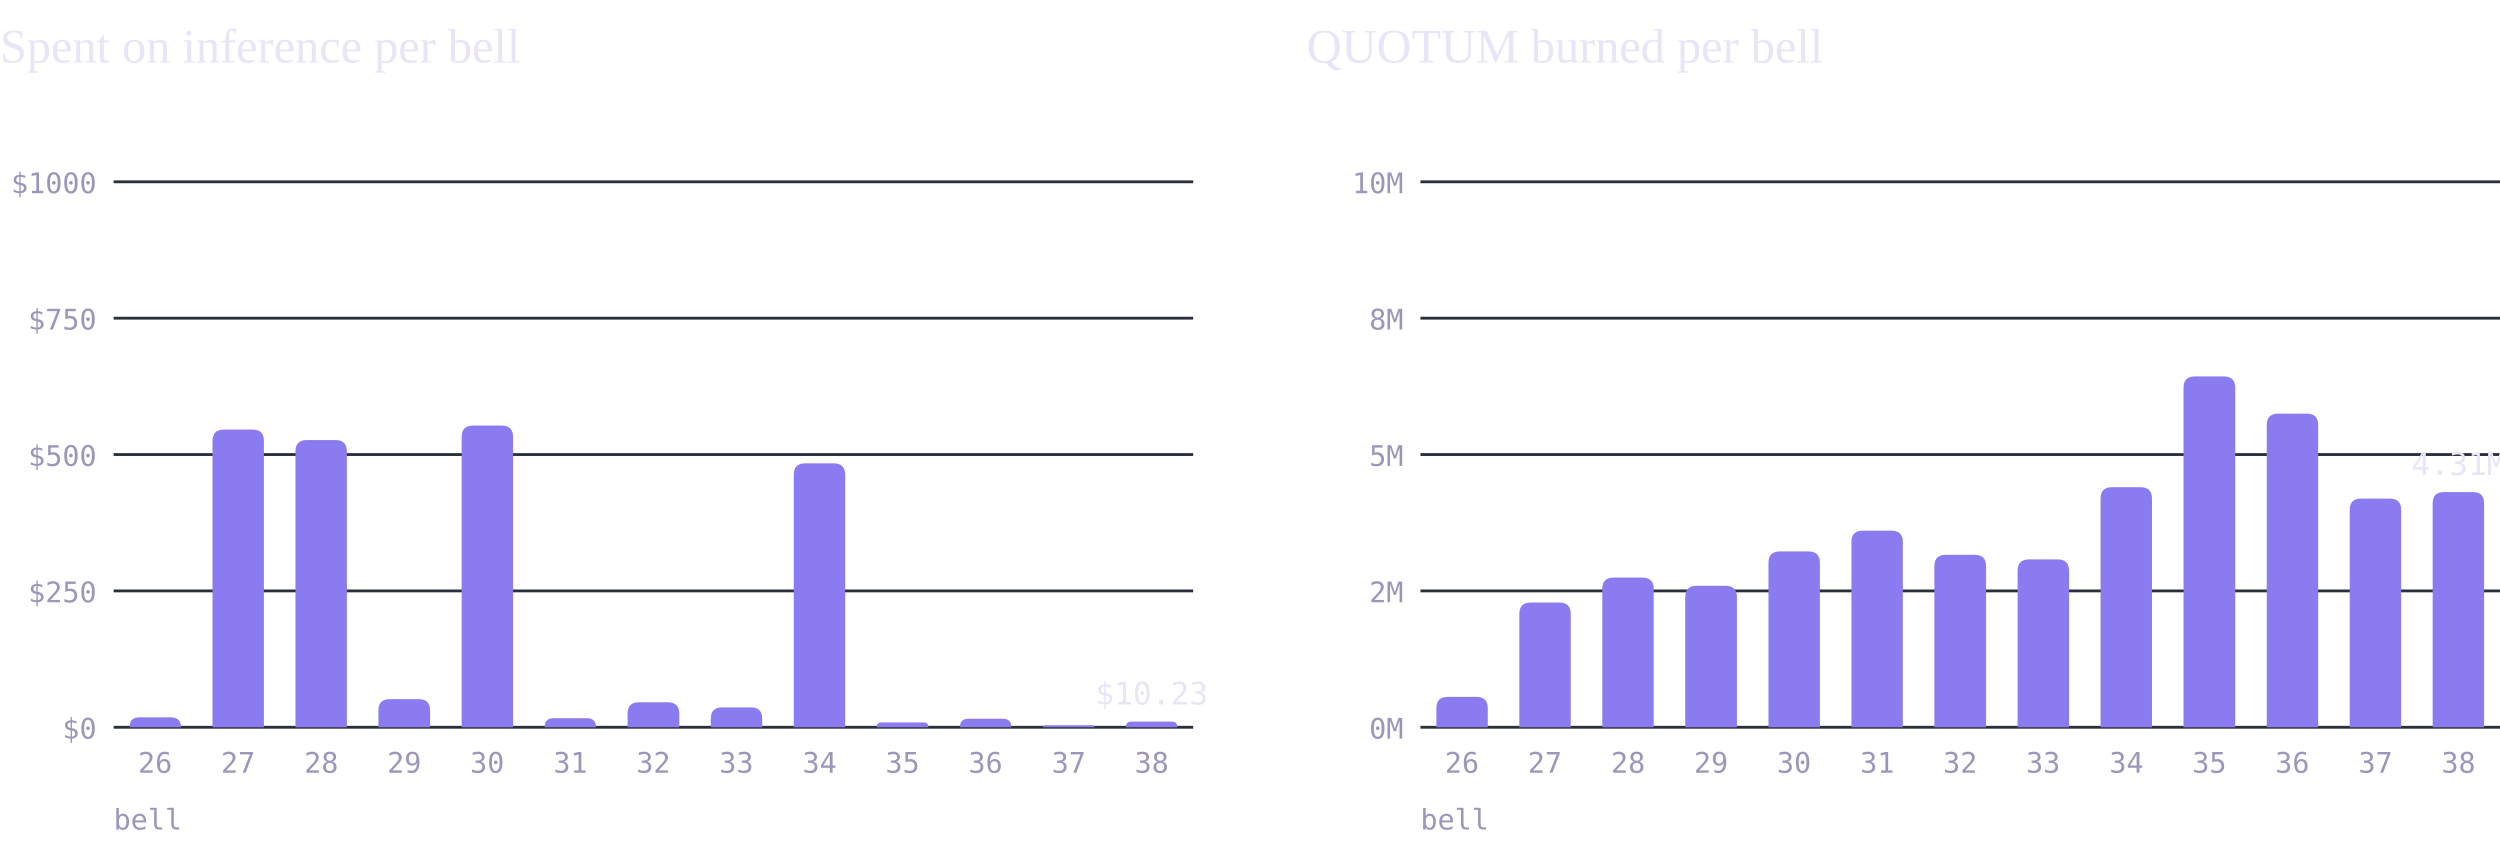
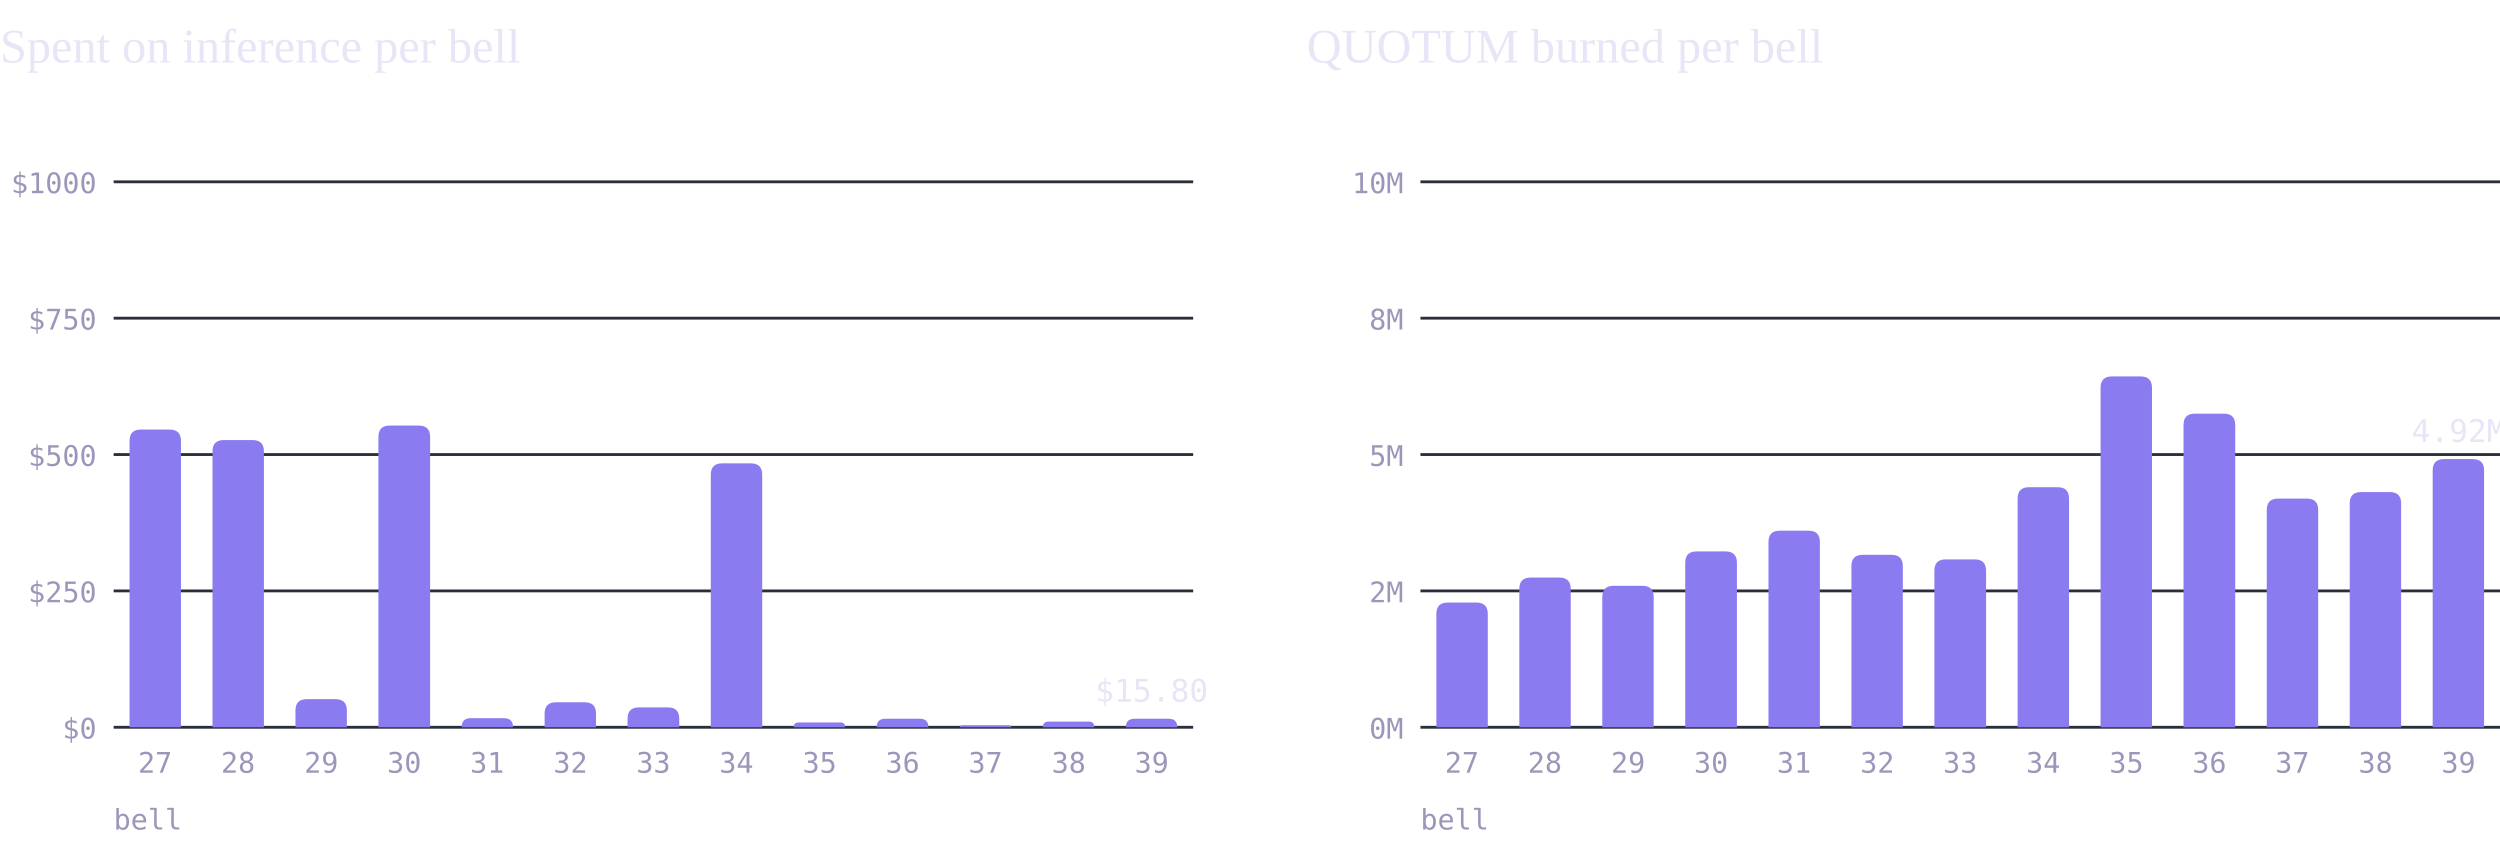
- <svg xmlns="http://www.w3.org/2000/svg" viewBox="0 0 880 300" width="880" height="300" role="img" aria-label="quotum bells 1 to 38: inference spent and QUOTUM burned per bell">
+ <svg xmlns="http://www.w3.org/2000/svg" viewBox="0 0 880 300" width="880" height="300" role="img" aria-label="quotum bells 1 to 39: inference spent and QUOTUM burned per bell">
  <text x="0" y="22" font-family="Georgia,'Times New Roman',serif" font-size="17" fill="#e8e5f7">Spent on inference per bell</text>
  <line x1="40" x2="420" y1="256.0" y2="256.0" stroke="#2a2f3a" stroke-width="1" />
  <text x="34" y="260.0" text-anchor="end" font-family="ui-monospace,SFMono-Regular,Menlo,monospace" font-size="10" fill="#9c97ba">$0</text>
  <line x1="40" x2="420" y1="208.0" y2="208.0" stroke="#2a2f3a" stroke-width="1" />
  <text x="34" y="212.0" text-anchor="end" font-family="ui-monospace,SFMono-Regular,Menlo,monospace" font-size="10" fill="#9c97ba">$250</text>
  <line x1="40" x2="420" y1="160.0" y2="160.0" stroke="#2a2f3a" stroke-width="1" />
  <text x="34" y="164.0" text-anchor="end" font-family="ui-monospace,SFMono-Regular,Menlo,monospace" font-size="10" fill="#9c97ba">$500</text>
  <line x1="40" x2="420" y1="112.0" y2="112.0" stroke="#2a2f3a" stroke-width="1" />
  <text x="34" y="116.0" text-anchor="end" font-family="ui-monospace,SFMono-Regular,Menlo,monospace" font-size="10" fill="#9c97ba">$750</text>
  <line x1="40" x2="420" y1="64.0" y2="64.0" stroke="#2a2f3a" stroke-width="1" />
  <text x="34" y="68.0" text-anchor="end" font-family="ui-monospace,SFMono-Regular,Menlo,monospace" font-size="10" fill="#9c97ba">$1000</text>
-   <path d="M45.6,256.0 V256.0 Q45.6,252.5 49.1,252.5 H60.1 Q63.7,252.5 63.7,256.0 V256.0 Z" fill="#8a7cf0" />
-   <text x="54.6" y="272" text-anchor="middle" font-family="ui-monospace,SFMono-Regular,Menlo,monospace" font-size="10" fill="#9c97ba">26</text>
-   <path d="M74.8,256.0 V155.2 Q74.8,151.2 78.8,151.2 H88.9 Q92.9,151.2 92.9,155.2 V256.0 Z" fill="#8a7cf0" />
-   <text x="83.8" y="272" text-anchor="middle" font-family="ui-monospace,SFMono-Regular,Menlo,monospace" font-size="10" fill="#9c97ba">27</text>
-   <path d="M104.0,256.0 V158.9 Q104.0,154.9 108.0,154.9 H118.1 Q122.1,154.9 122.1,158.9 V256.0 Z" fill="#8a7cf0" />
-   <text x="113.1" y="272" text-anchor="middle" font-family="ui-monospace,SFMono-Regular,Menlo,monospace" font-size="10" fill="#9c97ba">28</text>
-   <path d="M133.2,256.0 V250.1 Q133.2,246.1 137.2,246.1 H147.4 Q151.4,246.1 151.4,250.1 V256.0 Z" fill="#8a7cf0" />
-   <text x="142.3" y="272" text-anchor="middle" font-family="ui-monospace,SFMono-Regular,Menlo,monospace" font-size="10" fill="#9c97ba">29</text>
-   <path d="M162.5,256.0 V153.8 Q162.5,149.8 166.5,149.8 H176.6 Q180.6,149.8 180.6,153.8 V256.0 Z" fill="#8a7cf0" />
-   <text x="171.5" y="272" text-anchor="middle" font-family="ui-monospace,SFMono-Regular,Menlo,monospace" font-size="10" fill="#9c97ba">30</text>
-   <path d="M191.7,256.0 V256.0 Q191.7,252.8 194.9,252.8 H206.6 Q209.8,252.8 209.8,256.0 V256.0 Z" fill="#8a7cf0" />
-   <text x="200.8" y="272" text-anchor="middle" font-family="ui-monospace,SFMono-Regular,Menlo,monospace" font-size="10" fill="#9c97ba">31</text>
-   <path d="M220.9,256.0 V251.2 Q220.9,247.2 224.9,247.2 H235.1 Q239.1,247.2 239.1,251.2 V256.0 Z" fill="#8a7cf0" />
-   <text x="230.0" y="272" text-anchor="middle" font-family="ui-monospace,SFMono-Regular,Menlo,monospace" font-size="10" fill="#9c97ba">32</text>
-   <path d="M250.2,256.0 V253.0 Q250.2,249.0 254.2,249.0 H264.3 Q268.3,249.0 268.3,253.0 V256.0 Z" fill="#8a7cf0" />
-   <text x="259.2" y="272" text-anchor="middle" font-family="ui-monospace,SFMono-Regular,Menlo,monospace" font-size="10" fill="#9c97ba">33</text>
-   <path d="M279.4,256.0 V167.1 Q279.4,163.1 283.4,163.1 H293.5 Q297.5,163.1 297.5,167.1 V256.0 Z" fill="#8a7cf0" />
-   <text x="288.5" y="272" text-anchor="middle" font-family="ui-monospace,SFMono-Regular,Menlo,monospace" font-size="10" fill="#9c97ba">34</text>
-   <path d="M308.6,256.0 V256.0 Q308.6,254.3 310.3,254.3 H325.1 Q326.8,254.3 326.8,256.0 V256.0 Z" fill="#8a7cf0" />
-   <text x="317.7" y="272" text-anchor="middle" font-family="ui-monospace,SFMono-Regular,Menlo,monospace" font-size="10" fill="#9c97ba">35</text>
-   <path d="M337.9,256.0 V256.0 Q337.9,253.0 340.8,253.0 H353.0 Q356.0,253.0 356.0,256.0 V256.0 Z" fill="#8a7cf0" />
-   <text x="346.9" y="272" text-anchor="middle" font-family="ui-monospace,SFMono-Regular,Menlo,monospace" font-size="10" fill="#9c97ba">36</text>
-   <path d="M367.1,256.0 V256.0 Q367.1,255.3 367.8,255.3 H384.5 Q385.2,255.3 385.2,256.0 V256.0 Z" fill="#8a7cf0" />
-   <text x="376.2" y="272" text-anchor="middle" font-family="ui-monospace,SFMono-Regular,Menlo,monospace" font-size="10" fill="#9c97ba">37</text>
-   <path d="M396.3,256.0 V256.0 Q396.3,254.0 398.3,254.0 H412.5 Q414.4,254.0 414.4,256.0 V256.0 Z" fill="#8a7cf0" />
-   <text x="405.4" y="272" text-anchor="middle" font-family="ui-monospace,SFMono-Regular,Menlo,monospace" font-size="10" fill="#9c97ba">38</text>
-   <text x="405.4" y="248.0" text-anchor="middle" font-family="ui-monospace,SFMono-Regular,Menlo,monospace" font-size="11" fill="#e8e5f7">$10.23</text>
+   <path d="M45.6,256.0 V155.2 Q45.6,151.2 49.6,151.2 H59.7 Q63.7,151.2 63.7,155.2 V256.0 Z" fill="#8a7cf0" />
+   <text x="54.6" y="272" text-anchor="middle" font-family="ui-monospace,SFMono-Regular,Menlo,monospace" font-size="10" fill="#9c97ba">27</text>
+   <path d="M74.8,256.0 V158.9 Q74.8,154.9 78.8,154.9 H88.9 Q92.9,154.9 92.9,158.9 V256.0 Z" fill="#8a7cf0" />
+   <text x="83.8" y="272" text-anchor="middle" font-family="ui-monospace,SFMono-Regular,Menlo,monospace" font-size="10" fill="#9c97ba">28</text>
+   <path d="M104.0,256.0 V250.1 Q104.0,246.1 108.0,246.1 H118.1 Q122.1,246.1 122.1,250.1 V256.0 Z" fill="#8a7cf0" />
+   <text x="113.1" y="272" text-anchor="middle" font-family="ui-monospace,SFMono-Regular,Menlo,monospace" font-size="10" fill="#9c97ba">29</text>
+   <path d="M133.2,256.0 V153.8 Q133.2,149.8 137.2,149.8 H147.4 Q151.4,149.8 151.4,153.8 V256.0 Z" fill="#8a7cf0" />
+   <text x="142.3" y="272" text-anchor="middle" font-family="ui-monospace,SFMono-Regular,Menlo,monospace" font-size="10" fill="#9c97ba">30</text>
+   <path d="M162.5,256.0 V256.0 Q162.5,252.8 165.7,252.8 H177.4 Q180.6,252.8 180.6,256.0 V256.0 Z" fill="#8a7cf0" />
+   <text x="171.5" y="272" text-anchor="middle" font-family="ui-monospace,SFMono-Regular,Menlo,monospace" font-size="10" fill="#9c97ba">31</text>
+   <path d="M191.7,256.0 V251.2 Q191.7,247.2 195.7,247.2 H205.8 Q209.8,247.2 209.8,251.2 V256.0 Z" fill="#8a7cf0" />
+   <text x="200.8" y="272" text-anchor="middle" font-family="ui-monospace,SFMono-Regular,Menlo,monospace" font-size="10" fill="#9c97ba">32</text>
+   <path d="M220.9,256.0 V253.0 Q220.9,249.0 224.9,249.0 H235.1 Q239.1,249.0 239.1,253.0 V256.0 Z" fill="#8a7cf0" />
+   <text x="230.0" y="272" text-anchor="middle" font-family="ui-monospace,SFMono-Regular,Menlo,monospace" font-size="10" fill="#9c97ba">33</text>
+   <path d="M250.2,256.0 V167.1 Q250.2,163.1 254.2,163.1 H264.3 Q268.3,163.1 268.3,167.1 V256.0 Z" fill="#8a7cf0" />
+   <text x="259.2" y="272" text-anchor="middle" font-family="ui-monospace,SFMono-Regular,Menlo,monospace" font-size="10" fill="#9c97ba">34</text>
+   <path d="M279.4,256.0 V256.0 Q279.4,254.3 281.1,254.3 H295.8 Q297.5,254.3 297.5,256.0 V256.0 Z" fill="#8a7cf0" />
+   <text x="288.5" y="272" text-anchor="middle" font-family="ui-monospace,SFMono-Regular,Menlo,monospace" font-size="10" fill="#9c97ba">35</text>
+   <path d="M308.6,256.0 V256.0 Q308.6,253.0 311.6,253.0 H323.8 Q326.8,253.0 326.8,256.0 V256.0 Z" fill="#8a7cf0" />
+   <text x="317.7" y="272" text-anchor="middle" font-family="ui-monospace,SFMono-Regular,Menlo,monospace" font-size="10" fill="#9c97ba">36</text>
+   <path d="M337.9,256.0 V256.0 Q337.9,255.3 338.6,255.3 H355.3 Q356.0,255.3 356.0,256.0 V256.0 Z" fill="#8a7cf0" />
+   <text x="346.9" y="272" text-anchor="middle" font-family="ui-monospace,SFMono-Regular,Menlo,monospace" font-size="10" fill="#9c97ba">37</text>
+   <path d="M367.1,256.0 V256.0 Q367.1,254.0 369.1,254.0 H383.3 Q385.2,254.0 385.2,256.0 V256.0 Z" fill="#8a7cf0" />
+   <text x="376.2" y="272" text-anchor="middle" font-family="ui-monospace,SFMono-Regular,Menlo,monospace" font-size="10" fill="#9c97ba">38</text>
+   <path d="M396.3,256.0 V256.0 Q396.3,253.0 399.4,253.0 H411.4 Q414.4,253.0 414.4,256.0 V256.0 Z" fill="#8a7cf0" />
+   <text x="405.4" y="272" text-anchor="middle" font-family="ui-monospace,SFMono-Regular,Menlo,monospace" font-size="10" fill="#9c97ba">39</text>
+   <text x="405.4" y="247.0" text-anchor="middle" font-family="ui-monospace,SFMono-Regular,Menlo,monospace" font-size="11" fill="#e8e5f7">$15.80</text>
  <text x="40" y="292" font-family="ui-monospace,SFMono-Regular,Menlo,monospace" font-size="10" fill="#9c97ba">bell</text>
  <text x="460" y="22" font-family="Georgia,'Times New Roman',serif" font-size="17" fill="#e8e5f7">QUOTUM burned per bell</text>
  <line x1="500" x2="880" y1="256.0" y2="256.0" stroke="#2a2f3a" stroke-width="1" />
  <text x="494" y="260.0" text-anchor="end" font-family="ui-monospace,SFMono-Regular,Menlo,monospace" font-size="10" fill="#9c97ba">0M</text>
  <line x1="500" x2="880" y1="208.0" y2="208.0" stroke="#2a2f3a" stroke-width="1" />
  <text x="494" y="212.0" text-anchor="end" font-family="ui-monospace,SFMono-Regular,Menlo,monospace" font-size="10" fill="#9c97ba">2M</text>
  <line x1="500" x2="880" y1="160.0" y2="160.0" stroke="#2a2f3a" stroke-width="1" />
  <text x="494" y="164.0" text-anchor="end" font-family="ui-monospace,SFMono-Regular,Menlo,monospace" font-size="10" fill="#9c97ba">5M</text>
  <line x1="500" x2="880" y1="112.0" y2="112.0" stroke="#2a2f3a" stroke-width="1" />
  <text x="494" y="116.0" text-anchor="end" font-family="ui-monospace,SFMono-Regular,Menlo,monospace" font-size="10" fill="#9c97ba">8M</text>
  <line x1="500" x2="880" y1="64.0" y2="64.0" stroke="#2a2f3a" stroke-width="1" />
  <text x="494" y="68.0" text-anchor="end" font-family="ui-monospace,SFMono-Regular,Menlo,monospace" font-size="10" fill="#9c97ba">10M</text>
-   <path d="M505.6,256.0 V249.3 Q505.6,245.3 509.6,245.3 H519.7 Q523.7,245.3 523.7,249.3 V256.0 Z" fill="#8a7cf0" />
-   <text x="514.6" y="272" text-anchor="middle" font-family="ui-monospace,SFMono-Regular,Menlo,monospace" font-size="10" fill="#9c97ba">26</text>
-   <path d="M534.8,256.0 V216.1 Q534.8,212.1 538.8,212.1 H548.9 Q552.9,212.1 552.9,216.1 V256.0 Z" fill="#8a7cf0" />
-   <text x="543.8" y="272" text-anchor="middle" font-family="ui-monospace,SFMono-Regular,Menlo,monospace" font-size="10" fill="#9c97ba">27</text>
-   <path d="M564.0,256.0 V207.3 Q564.0,203.3 568.0,203.3 H578.1 Q582.1,203.3 582.1,207.3 V256.0 Z" fill="#8a7cf0" />
-   <text x="573.1" y="272" text-anchor="middle" font-family="ui-monospace,SFMono-Regular,Menlo,monospace" font-size="10" fill="#9c97ba">28</text>
-   <path d="M593.2,256.0 V210.2 Q593.2,206.2 597.2,206.2 H607.4 Q611.4,206.2 611.4,210.2 V256.0 Z" fill="#8a7cf0" />
-   <text x="602.3" y="272" text-anchor="middle" font-family="ui-monospace,SFMono-Regular,Menlo,monospace" font-size="10" fill="#9c97ba">29</text>
-   <path d="M622.5,256.0 V198.1 Q622.5,194.1 626.5,194.1 H636.6 Q640.6,194.1 640.6,198.1 V256.0 Z" fill="#8a7cf0" />
-   <text x="631.5" y="272" text-anchor="middle" font-family="ui-monospace,SFMono-Regular,Menlo,monospace" font-size="10" fill="#9c97ba">30</text>
-   <path d="M651.7,256.0 V190.8 Q651.7,186.8 655.7,186.8 H665.8 Q669.8,186.8 669.8,190.8 V256.0 Z" fill="#8a7cf0" />
-   <text x="660.8" y="272" text-anchor="middle" font-family="ui-monospace,SFMono-Regular,Menlo,monospace" font-size="10" fill="#9c97ba">31</text>
-   <path d="M680.9,256.0 V199.3 Q680.9,195.3 684.9,195.3 H695.1 Q699.1,195.3 699.1,199.3 V256.0 Z" fill="#8a7cf0" />
-   <text x="690.0" y="272" text-anchor="middle" font-family="ui-monospace,SFMono-Regular,Menlo,monospace" font-size="10" fill="#9c97ba">32</text>
-   <path d="M710.2,256.0 V200.9 Q710.2,196.9 714.2,196.9 H724.3 Q728.3,196.9 728.3,200.9 V256.0 Z" fill="#8a7cf0" />
-   <text x="719.2" y="272" text-anchor="middle" font-family="ui-monospace,SFMono-Regular,Menlo,monospace" font-size="10" fill="#9c97ba">33</text>
-   <path d="M739.4,256.0 V175.5 Q739.4,171.5 743.4,171.5 H753.5 Q757.5,171.5 757.5,175.5 V256.0 Z" fill="#8a7cf0" />
-   <text x="748.5" y="272" text-anchor="middle" font-family="ui-monospace,SFMono-Regular,Menlo,monospace" font-size="10" fill="#9c97ba">34</text>
-   <path d="M768.6,256.0 V136.5 Q768.6,132.5 772.6,132.5 H782.8 Q786.8,132.5 786.8,136.5 V256.0 Z" fill="#8a7cf0" />
-   <text x="777.7" y="272" text-anchor="middle" font-family="ui-monospace,SFMono-Regular,Menlo,monospace" font-size="10" fill="#9c97ba">35</text>
-   <path d="M797.9,256.0 V149.6 Q797.9,145.6 801.9,145.6 H812.0 Q816.0,145.6 816.0,149.6 V256.0 Z" fill="#8a7cf0" />
-   <text x="806.9" y="272" text-anchor="middle" font-family="ui-monospace,SFMono-Regular,Menlo,monospace" font-size="10" fill="#9c97ba">36</text>
-   <path d="M827.1,256.0 V179.5 Q827.1,175.5 831.1,175.5 H841.2 Q845.2,175.5 845.2,179.5 V256.0 Z" fill="#8a7cf0" />
-   <text x="836.2" y="272" text-anchor="middle" font-family="ui-monospace,SFMono-Regular,Menlo,monospace" font-size="10" fill="#9c97ba">37</text>
-   <path d="M856.3,256.0 V177.2 Q856.3,173.2 860.3,173.2 H870.4 Q874.4,173.2 874.4,177.2 V256.0 Z" fill="#8a7cf0" />
-   <text x="865.4" y="272" text-anchor="middle" font-family="ui-monospace,SFMono-Regular,Menlo,monospace" font-size="10" fill="#9c97ba">38</text>
-   <text x="865.4" y="167.2" text-anchor="middle" font-family="ui-monospace,SFMono-Regular,Menlo,monospace" font-size="11" fill="#e8e5f7">4.31M</text>
+   <path d="M505.6,256.0 V216.1 Q505.6,212.1 509.6,212.1 H519.7 Q523.7,212.1 523.7,216.1 V256.0 Z" fill="#8a7cf0" />
+   <text x="514.6" y="272" text-anchor="middle" font-family="ui-monospace,SFMono-Regular,Menlo,monospace" font-size="10" fill="#9c97ba">27</text>
+   <path d="M534.8,256.0 V207.3 Q534.8,203.3 538.8,203.3 H548.9 Q552.9,203.3 552.9,207.3 V256.0 Z" fill="#8a7cf0" />
+   <text x="543.8" y="272" text-anchor="middle" font-family="ui-monospace,SFMono-Regular,Menlo,monospace" font-size="10" fill="#9c97ba">28</text>
+   <path d="M564.0,256.0 V210.2 Q564.0,206.2 568.0,206.2 H578.1 Q582.1,206.2 582.1,210.2 V256.0 Z" fill="#8a7cf0" />
+   <text x="573.1" y="272" text-anchor="middle" font-family="ui-monospace,SFMono-Regular,Menlo,monospace" font-size="10" fill="#9c97ba">29</text>
+   <path d="M593.2,256.0 V198.1 Q593.2,194.1 597.2,194.1 H607.4 Q611.4,194.1 611.4,198.1 V256.0 Z" fill="#8a7cf0" />
+   <text x="602.3" y="272" text-anchor="middle" font-family="ui-monospace,SFMono-Regular,Menlo,monospace" font-size="10" fill="#9c97ba">30</text>
+   <path d="M622.5,256.0 V190.8 Q622.5,186.8 626.5,186.8 H636.6 Q640.6,186.8 640.6,190.8 V256.0 Z" fill="#8a7cf0" />
+   <text x="631.5" y="272" text-anchor="middle" font-family="ui-monospace,SFMono-Regular,Menlo,monospace" font-size="10" fill="#9c97ba">31</text>
+   <path d="M651.7,256.0 V199.3 Q651.7,195.3 655.7,195.3 H665.8 Q669.8,195.3 669.8,199.3 V256.0 Z" fill="#8a7cf0" />
+   <text x="660.8" y="272" text-anchor="middle" font-family="ui-monospace,SFMono-Regular,Menlo,monospace" font-size="10" fill="#9c97ba">32</text>
+   <path d="M680.9,256.0 V200.9 Q680.9,196.9 684.9,196.9 H695.1 Q699.1,196.9 699.1,200.9 V256.0 Z" fill="#8a7cf0" />
+   <text x="690.0" y="272" text-anchor="middle" font-family="ui-monospace,SFMono-Regular,Menlo,monospace" font-size="10" fill="#9c97ba">33</text>
+   <path d="M710.2,256.0 V175.5 Q710.2,171.5 714.2,171.5 H724.3 Q728.3,171.5 728.3,175.5 V256.0 Z" fill="#8a7cf0" />
+   <text x="719.2" y="272" text-anchor="middle" font-family="ui-monospace,SFMono-Regular,Menlo,monospace" font-size="10" fill="#9c97ba">34</text>
+   <path d="M739.4,256.0 V136.5 Q739.4,132.5 743.4,132.5 H753.5 Q757.5,132.5 757.5,136.5 V256.0 Z" fill="#8a7cf0" />
+   <text x="748.5" y="272" text-anchor="middle" font-family="ui-monospace,SFMono-Regular,Menlo,monospace" font-size="10" fill="#9c97ba">35</text>
+   <path d="M768.6,256.0 V149.6 Q768.6,145.6 772.6,145.6 H782.8 Q786.8,145.6 786.8,149.6 V256.0 Z" fill="#8a7cf0" />
+   <text x="777.7" y="272" text-anchor="middle" font-family="ui-monospace,SFMono-Regular,Menlo,monospace" font-size="10" fill="#9c97ba">36</text>
+   <path d="M797.9,256.0 V179.5 Q797.9,175.5 801.9,175.5 H812.0 Q816.0,175.5 816.0,179.5 V256.0 Z" fill="#8a7cf0" />
+   <text x="806.9" y="272" text-anchor="middle" font-family="ui-monospace,SFMono-Regular,Menlo,monospace" font-size="10" fill="#9c97ba">37</text>
+   <path d="M827.1,256.0 V177.2 Q827.1,173.2 831.1,173.2 H841.2 Q845.2,173.2 845.2,177.2 V256.0 Z" fill="#8a7cf0" />
+   <text x="836.2" y="272" text-anchor="middle" font-family="ui-monospace,SFMono-Regular,Menlo,monospace" font-size="10" fill="#9c97ba">38</text>
+   <path d="M856.3,256.0 V165.6 Q856.3,161.6 860.3,161.6 H870.4 Q874.4,161.6 874.4,165.6 V256.0 Z" fill="#8a7cf0" />
+   <text x="865.4" y="272" text-anchor="middle" font-family="ui-monospace,SFMono-Regular,Menlo,monospace" font-size="10" fill="#9c97ba">39</text>
+   <text x="865.4" y="155.6" text-anchor="middle" font-family="ui-monospace,SFMono-Regular,Menlo,monospace" font-size="11" fill="#e8e5f7">4.92M</text>
  <text x="500" y="292" font-family="ui-monospace,SFMono-Regular,Menlo,monospace" font-size="10" fill="#9c97ba">bell</text>
</svg>
